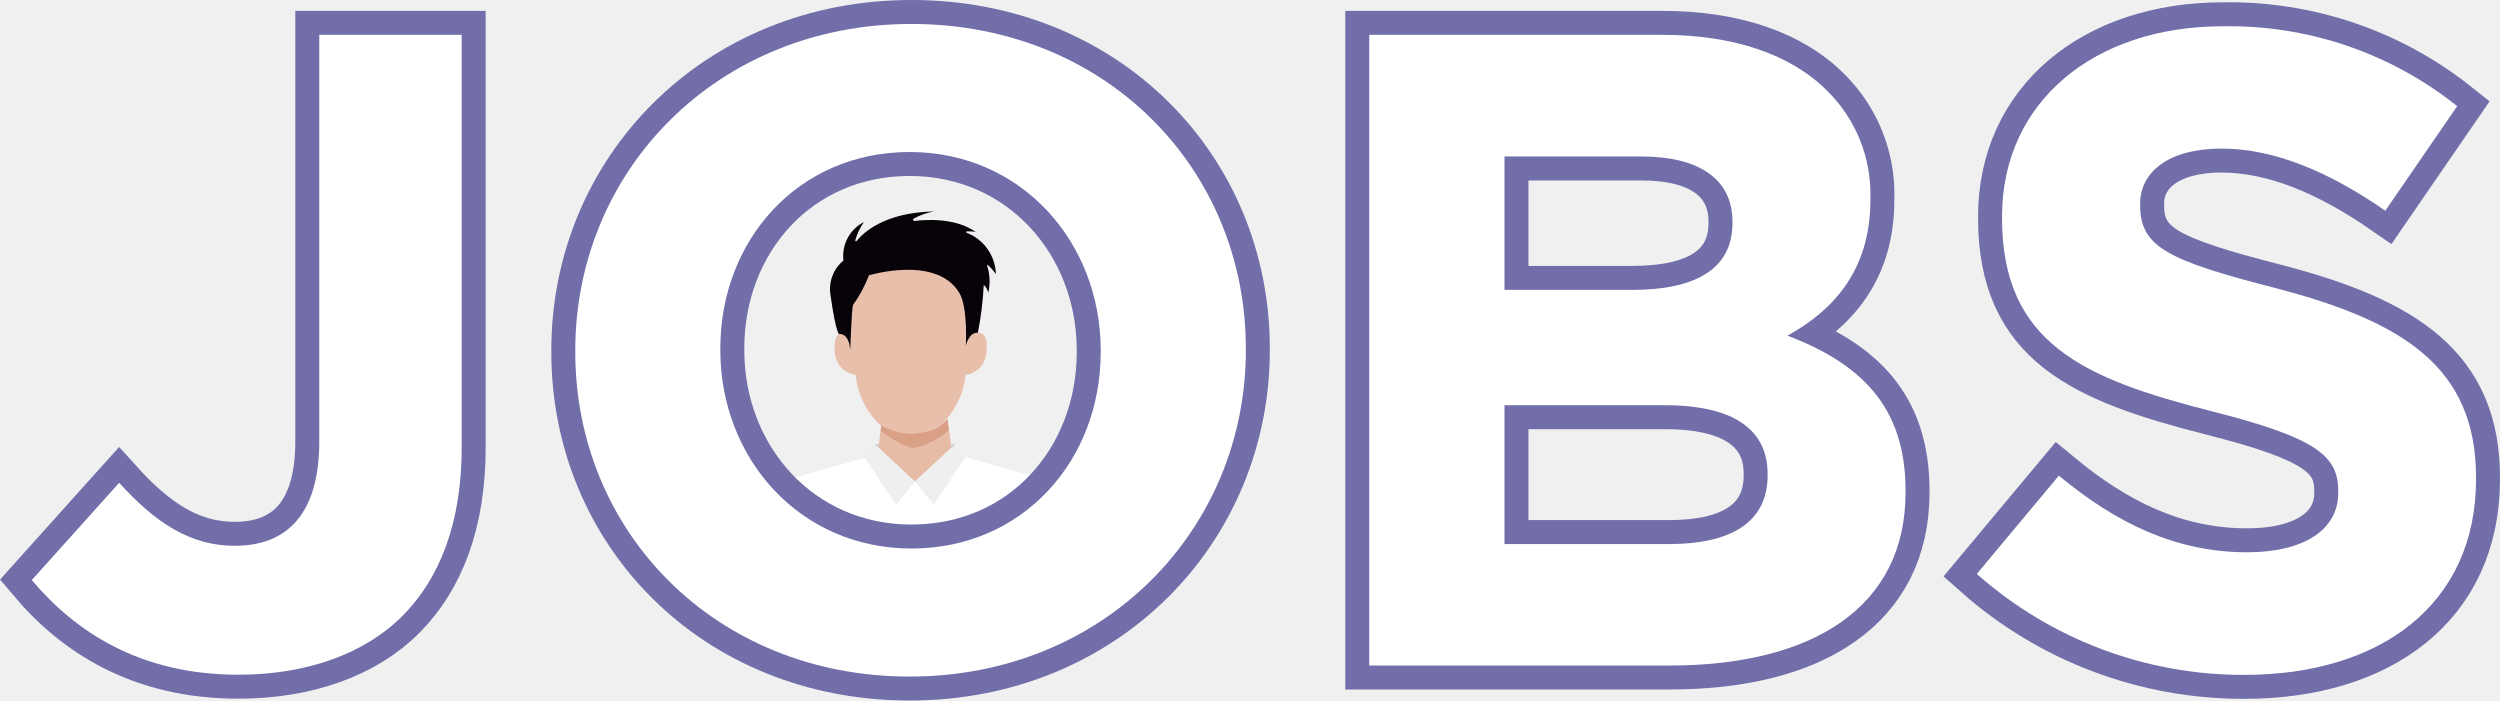
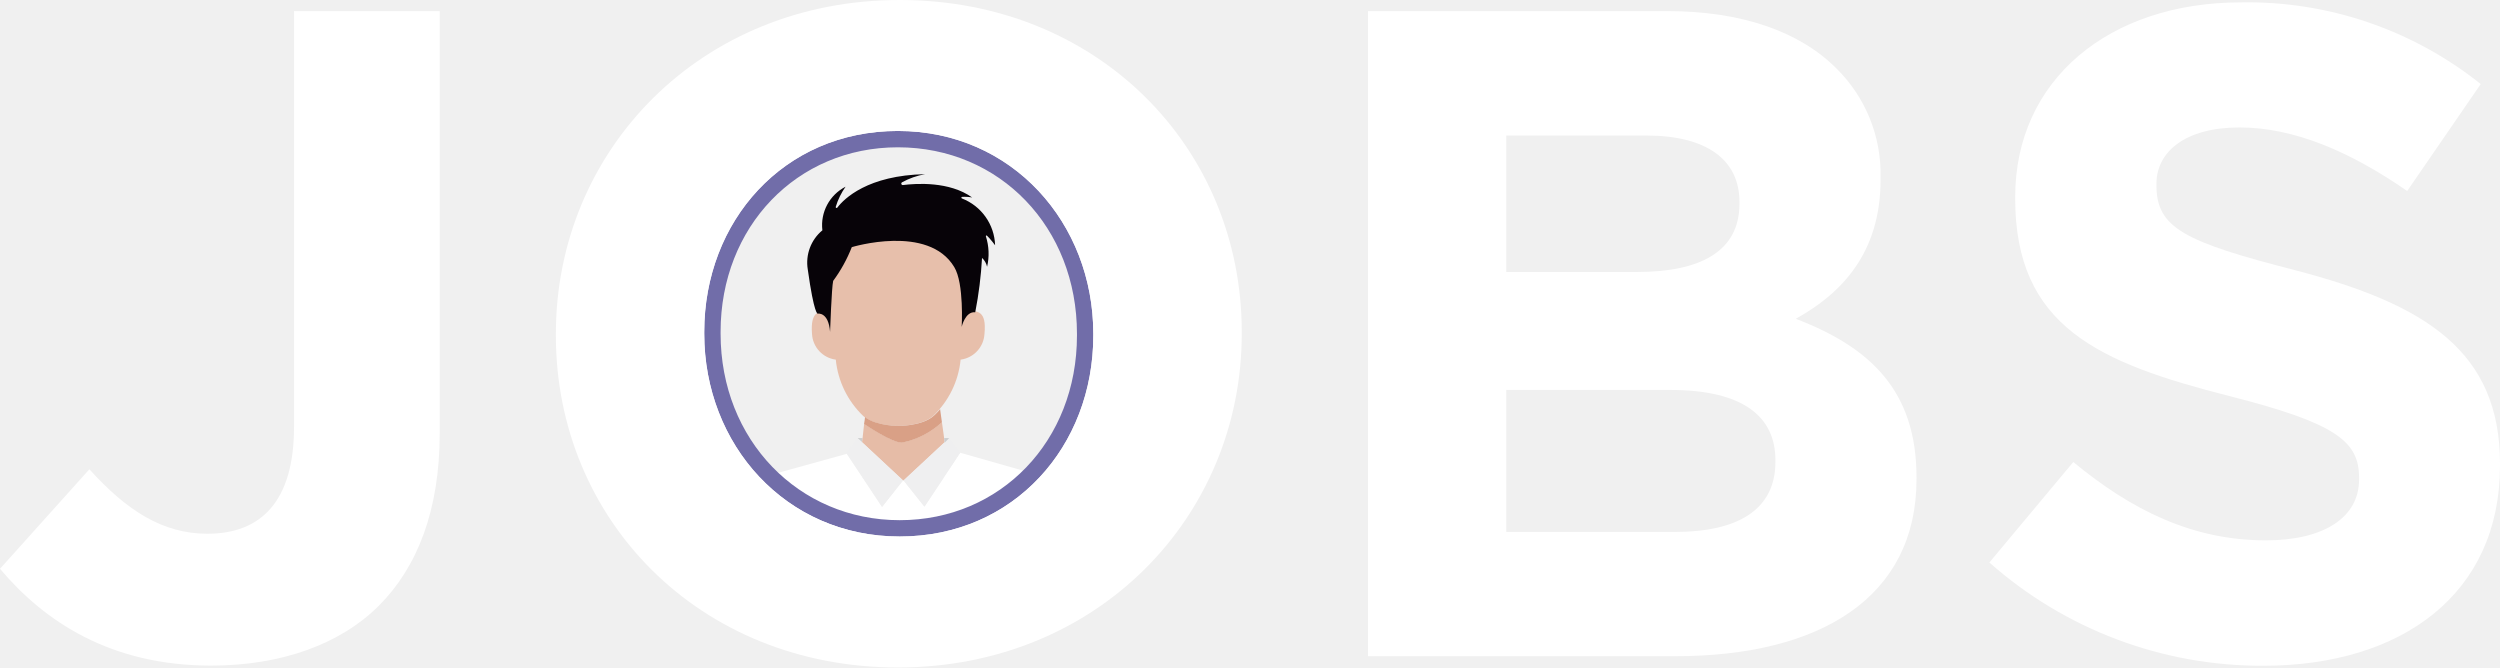
- <svg xmlns="http://www.w3.org/2000/svg" id="Camada_1" data-name="Camada 1" viewBox="0 0 312.98 87.69">
+ <svg xmlns="http://www.w3.org/2000/svg" id="Camada_1" data-name="Camada 1" viewBox="0 0 306 81.69">
  <defs>
-     <style>.cls-1{fill:#e7bfab;}.cls-2,.cls-8{fill:#070308;}.cls-3{fill:#cdcfd0;}.cls-4{fill:#fff;}.cls-5{fill:#e6bca7;}.cls-6{fill:#efeff0;}.cls-7{fill:#d9a086;}.cls-8{stroke:#716ea9;stroke-miterlimit:10;stroke-width:6px;}</style>
+     <style>.cls-1{fill:#e7bfab;}.cls-2{fill:#070308;}.cls-3{fill:#cdcfd0;}.cls-4{fill:#fff;}.cls-5{fill:#e6bca7;}.cls-6{fill:#efeff0;}.cls-7{fill:#d9a086;}.cls-8{fill:#716da9;}</style>
  </defs>
-   <path class="cls-1" d="M266.26,298.75s.52-10.16-7.72-10.12-7.71,10.12-7.71,10.12c-1-.05-2-.08-1.8,2.5a3,3,0,0,0,2.62,2.83,10,10,0,0,0,3,6.24c1.23,1.09,3.84,1.09,3.84,1.09s2.62,0,3.85-1.09a10,10,0,0,0,3.05-6.24,3,3,0,0,0,2.62-2.83C268.28,298.67,267.22,298.7,266.26,298.75Z" transform="translate(-144.52 -257.15)" />
-   <path class="cls-2" d="M269.2,291.46a5.73,5.73,0,0,0-3.66-5.17.09.09,0,0,1,0-.17,4.58,4.58,0,0,1,1.12.06c-2.52-1.78-6.19-1.55-7.64-1.37a.16.16,0,0,1-.1-.3,8.28,8.28,0,0,1,2.54-.89c-6.31.12-8.94,2.75-9.68,3.68a.1.1,0,0,1-.18-.09,7.86,7.86,0,0,1,1.07-2.26,4.78,4.78,0,0,0-2.56,4.82,4.62,4.62,0,0,0-1.62,4.32c.71,5,1.1,4.88,1.1,4.88s1.2-.22,1.37,2c0,0,.17-4.91.34-5.62a16,16,0,0,0,2-3.73s8.46-2.58,11.32,2.2c1.1,1.83.81,6.61.81,6.61s.4-1.74,1.51-1.62a42.3,42.3,0,0,0,.74-6,1.85,1.85,0,0,1,.56,1,6.28,6.28,0,0,0-.13-3.37.07.07,0,0,1,.12-.08C268.69,290.75,269.2,291.46,269.2,291.46Z" transform="translate(-144.52 -257.15)" />
-   <polygon class="cls-3" points="110.04 55.6 109.48 55.6 109.99 56.07 110.04 55.6" />
-   <path class="cls-4" d="M275.09,317.14l-9.73-2.78-3.95,6-2.29-2.9-.05,0-.06,0,0,0-2.3,2.9-3.89-5.88-9.79,2.7a29,29,0,0,0-4,5.88h40.09A29.17,29.17,0,0,0,275.09,317.14Z" transform="translate(-144.52 -257.15)" />
-   <path class="cls-5" d="M262.57,310.16l-.18.16Z" transform="translate(-144.52 -257.15)" />
-   <path class="cls-5" d="M254.84,310.43h0l0,.37.05-.36Z" transform="translate(-144.52 -257.15)" />
-   <path class="cls-5" d="M263.33,311l-.2-1.43a6.58,6.58,0,0,1-.56.6,6.67,6.67,0,0,0,.56-.6Z" transform="translate(-144.52 -257.15)" />
-   <path class="cls-5" d="M259,317.4l.06,0,.05,0h0l4.51-4.2-.06-.46-.24-1.77a9.12,9.12,0,0,1-4.41,2.26c-1.11,0-4-1.93-4.18-2.07l-.17,1.57-.06.47Z" transform="translate(-144.52 -257.15)" />
-   <polygon class="cls-6" points="114.5 60.26 114.49 60.24 109.99 56.07 109.48 55.6 108.25 57.2 108.31 57.29 112.2 63.16 114.5 60.26" />
-   <polygon class="cls-6" points="119.11 56.1 119.1 56.07 114.59 60.26 114.59 60.26 116.89 63.16 120.83 57.21 120.84 57.2 119.61 55.6 119.11 56.1" />
-   <polygon class="cls-3" points="119.11 56.1 119.61 55.6 119.61 55.6 119.04 55.6 119.04 55.6 119.1 56.07 119.11 56.1" />
-   <path class="cls-7" d="M258.92,313.25a9.12,9.12,0,0,0,4.41-2.26h0l-.2-1.43a6.67,6.67,0,0,1-.56.6h0l-.18.16c-1.23,1.09-3.85,1.09-3.85,1.09a7.35,7.35,0,0,1-3.7-1h0l-.05.36-.05.39h0C254.94,311.32,257.81,313.27,258.92,313.25Z" transform="translate(-144.52 -257.15)" />
-   <path class="cls-8" d="M148.5,329.77l10.94-12.18c4.52,5,8.92,7.89,14.45,7.89,6.54,0,10.6-3.94,10.6-13.08V261.51h17.83v51.68c0,9.36-2.71,16.36-7.45,21.1s-12,7.33-20.53,7.33C162,341.62,153.92,336.2,148.5,329.77Z" transform="translate(-144.52 -257.15)" />
-   <path class="cls-8" d="M216.54,301.23V301c0-22.45,17.71-40.85,42.08-40.85s41.87,18.17,41.87,40.62V301c0,22.45-17.72,40.85-42.09,40.85S216.54,323.68,216.54,301.23Zm65.78,0V301c0-13.54-9.93-24.82-23.92-24.82s-23.7,11.05-23.7,24.59V301c0,13.54,9.93,24.82,23.92,24.82S282.32,314.77,282.32,301.23Z" transform="translate(-144.52 -257.15)" />
-   <path class="cls-8" d="M315.94,261.51h36.67c9,0,16.14,2.48,20.65,7a18.15,18.15,0,0,1,5.42,13.43v.23c0,8.91-4.74,13.88-10.38,17,9.14,3.5,14.78,8.81,14.78,19.41v.23c0,14.44-11.74,21.66-29.56,21.66H315.94Zm32.95,31.93c7.67,0,12.52-2.48,12.52-8.35v-.22c0-5.2-4.06-8.13-11.39-8.13H332.87v16.7Zm4.63,31.82c7.67,0,12.29-2.71,12.29-8.58v-.22c0-5.3-3.94-8.58-12.86-8.58H332.87v17.38Z" transform="translate(-144.52 -257.15)" />
-   <path class="cls-8" d="M392,329l10.27-12.3c7.11,5.87,14.55,9.59,23.58,9.59,7.11,0,11.4-2.82,11.4-7.44v-.23c0-4.4-2.71-6.66-15.91-10-15.91-4.06-26.18-8.46-26.18-24.15v-.22c0-14.33,11.51-23.81,27.64-23.81a45.73,45.73,0,0,1,29.34,10l-9,13.09c-7-4.85-13.87-7.78-20.53-7.78s-10.16,3-10.16,6.88v.22c0,5.19,3.39,6.89,17,10.38,16,4.18,25.05,9.93,25.05,23.7v.22c0,15.69-12,24.49-29,24.49A50.28,50.28,0,0,1,392,329Z" transform="translate(-144.52 -257.15)" />
-   <path class="cls-4" d="M148.5,329.77l10.94-12.18c4.52,5,8.92,7.89,14.45,7.89,6.54,0,10.6-3.94,10.6-13.08V261.51h17.83v51.68c0,9.36-2.71,16.36-7.45,21.1s-12,7.33-20.53,7.33C162,341.62,153.92,336.2,148.5,329.77Z" transform="translate(-144.52 -257.15)" />
-   <path class="cls-4" d="M216.54,301.23V301c0-22.45,17.71-40.85,42.08-40.85s41.87,18.17,41.87,40.62V301c0,22.45-17.72,40.85-42.09,40.85S216.54,323.68,216.54,301.23Zm65.78,0V301c0-13.54-9.93-24.82-23.92-24.82s-23.7,11.05-23.7,24.59V301c0,13.54,9.93,24.82,23.92,24.82S282.32,314.77,282.32,301.23Z" transform="translate(-144.52 -257.15)" />
-   <path class="cls-4" d="M315.94,261.51h36.67c9,0,16.14,2.48,20.65,7a18.15,18.15,0,0,1,5.42,13.43v.23c0,8.91-4.74,13.88-10.38,17,9.14,3.5,14.78,8.81,14.78,19.41v.23c0,14.44-11.74,21.66-29.56,21.66H315.94Zm32.95,31.93c7.67,0,12.52-2.48,12.52-8.35v-.22c0-5.2-4.06-8.13-11.39-8.13H332.87v16.7Zm4.63,31.82c7.67,0,12.29-2.71,12.29-8.58v-.22c0-5.3-3.94-8.58-12.86-8.58H332.87v17.38Z" transform="translate(-144.52 -257.15)" />
-   <path class="cls-4" d="M392,329l10.27-12.3c7.11,5.87,14.55,9.59,23.58,9.59,7.11,0,11.4-2.82,11.4-7.44v-.23c0-4.4-2.71-6.66-15.91-10-15.91-4.06-26.18-8.46-26.18-24.15v-.22c0-14.33,11.51-23.81,27.64-23.81a45.73,45.73,0,0,1,29.34,10l-9,13.09c-7-4.85-13.87-7.78-20.53-7.78s-10.16,3-10.16,6.88v.22c0,5.19,3.39,6.89,17,10.38,16,4.18,25.05,9.93,25.05,23.7v.22c0,15.69-12,24.49-29,24.49A50.28,50.28,0,0,1,392,329Z" transform="translate(-144.52 -257.15)" />
+   <path class="cls-1" d="M267,298.25s.58-11.26-8.55-11.22-8.56,11.22-8.56,11.22c-1.05-.06-2.23-.09-2,2.78a3.35,3.35,0,0,0,2.91,3.14,11.07,11.07,0,0,0,3.37,6.91c1.37,1.21,4.27,1.21,4.27,1.21s2.89,0,4.26-1.21a11,11,0,0,0,3.38-6.91A3.36,3.36,0,0,0,269,301C269.28,298.16,268.1,298.19,267,298.25Z" transform="translate(-148.5 -260.15)" />
+   <path class="cls-2" d="M270.3,290.17a6.36,6.36,0,0,0-4.06-5.73.1.1,0,0,1,0-.19,5.27,5.27,0,0,1,1.25.07c-2.8-2-6.86-1.72-8.47-1.52a.18.18,0,0,1-.12-.33,9.09,9.09,0,0,1,2.83-1c-7,.13-9.92,3-10.73,4.08a.11.11,0,0,1-.2-.1A8.62,8.62,0,0,1,252,283a5.29,5.29,0,0,0-2.84,5.34,5.13,5.13,0,0,0-1.79,4.78c.78,5.6,1.22,5.42,1.22,5.42s1.32-.25,1.51,2.23c0,0,.19-5.45.38-6.24a18.09,18.09,0,0,0,2.28-4.13s9.37-2.86,12.54,2.44c1.22,2,.91,7.32.91,7.32s.43-1.92,1.66-1.79a48.49,48.49,0,0,0,.83-6.65,2.06,2.06,0,0,1,.62,1.08,7,7,0,0,0-.15-3.73.08.08,0,0,1,.13-.08C269.73,289.39,270.3,290.17,270.3,290.17Z" transform="translate(-148.5 -260.15)" />
+   <polygon class="cls-3" points="105.58 53.62 104.96 53.62 105.52 54.14 105.58 53.62" />
+   <path class="cls-4" d="M276.83,318.64,266,315.56l-4.37,6.6L259.12,319l-.05,0-.07,0,0,0-2.54,3.21-4.32-6.51-10.85,3a31.67,31.67,0,0,0-4.46,6.52h44.44A31.67,31.67,0,0,0,276.83,318.64Z" transform="translate(-148.5 -260.15)" />
+   <path class="cls-5" d="M263,310.9c-.07.06-.13.13-.2.18S262.88,311,263,310.9Z" transform="translate(-148.5 -260.15)" />
+   <path class="cls-5" d="M254.38,311.21h0l0,.4.05-.4Z" transform="translate(-148.5 -260.15)" />
+   <path class="cls-5" d="M263.79,311.82l-.22-1.6a5.84,5.84,0,0,1-.62.67,8.08,8.08,0,0,0,.62-.66Z" transform="translate(-148.5 -260.15)" />
+   <path class="cls-5" d="M259,318.93l.07,0,.05,0h0l5-4.65-.06-.52-.27-1.95a10.07,10.07,0,0,1-4.89,2.5c-1.23,0-4.41-2.14-4.63-2.29l-.19,1.74-.06.52Z" transform="translate(-148.5 -260.15)" />
+   <polygon class="cls-6" points="110.52 58.79 110.5 58.77 105.52 54.14 104.96 53.62 103.59 55.39 103.66 55.49 107.97 62.01 110.52 58.79" />
+   <polygon class="cls-6" points="115.63 54.18 115.62 54.14 110.62 58.79 110.62 58.79 113.17 62.01 117.54 55.41 117.55 55.39 116.18 53.62 115.63 54.18" />
+   <polygon class="cls-3" points="115.63 54.18 116.18 53.62 116.18 53.62 115.56 53.62 115.56 53.63 115.62 54.14 115.63 54.18" />
+   <path class="cls-7" d="M258.9,314.33a10.07,10.07,0,0,0,4.89-2.5h0l-.22-1.59a8.08,8.08,0,0,1-.62.66h0c-.07.06-.13.13-.2.18-1.37,1.21-4.26,1.21-4.26,1.21s-2.7,0-4.11-1.08h0l-.05.4-.07.43h0C254.49,312.19,257.67,314.35,258.9,314.33Z" transform="translate(-148.5 -260.15)" />
+   <path class="cls-8" d="M258.4,278.18c12.5,0,21.92,9.81,21.92,22.82v.23c0,12.88-9.33,22.59-21.7,22.59S236.7,314,236.7,301v-.23c0-12.88,9.33-22.59,21.7-22.59m0-2c-14,0-23.7,11.05-23.7,24.59V301c0,13.54,9.93,24.82,23.92,24.82s23.7-11.05,23.7-24.59V301c0-13.54-9.93-24.82-23.92-24.82Z" transform="translate(-148.5 -260.15)" />
+   <path class="cls-4" d="M148.5,329.77l10.94-12.18c4.52,5,8.92,7.89,14.45,7.89,6.54,0,10.6-3.94,10.6-13.08V261.51h17.83v51.68c0,9.36-2.71,16.36-7.45,21.1s-12,7.33-20.53,7.33C162,341.62,153.92,336.2,148.5,329.77Z" transform="translate(-148.5 -260.15)" />
+   <path class="cls-4" d="M216.54,301.23V301c0-22.45,17.71-40.85,42.08-40.85s41.87,18.17,41.87,40.62V301c0,22.45-17.72,40.85-42.09,40.85S216.54,323.68,216.54,301.23Zm65.78,0V301c0-13.54-9.93-24.82-23.92-24.82s-23.7,11.05-23.7,24.59V301c0,13.54,9.93,24.82,23.92,24.82S282.32,314.77,282.32,301.23Z" transform="translate(-148.5 -260.15)" />
+   <path class="cls-4" d="M315.94,261.51h36.67c9,0,16.14,2.48,20.65,7a18.15,18.15,0,0,1,5.42,13.43v.23c0,8.91-4.74,13.88-10.38,17,9.14,3.5,14.78,8.81,14.78,19.41v.23c0,14.44-11.74,21.66-29.56,21.66H315.94Zm32.95,31.93c7.67,0,12.52-2.48,12.52-8.35v-.22c0-5.2-4.06-8.13-11.39-8.13H332.87v16.7Zm4.63,31.82c7.67,0,12.29-2.71,12.29-8.58v-.22c0-5.3-3.94-8.58-12.86-8.58H332.87v17.38Z" transform="translate(-148.5 -260.15)" />
+   <path class="cls-4" d="M392,329l10.27-12.3c7.11,5.87,14.55,9.59,23.58,9.59,7.11,0,11.4-2.82,11.4-7.44v-.23c0-4.4-2.71-6.66-15.91-10-15.91-4.06-26.18-8.46-26.18-24.15v-.22c0-14.33,11.51-23.81,27.64-23.81a45.73,45.73,0,0,1,29.34,10l-9,13.09c-7-4.85-13.87-7.78-20.53-7.78s-10.16,3-10.16,6.88v.22c0,5.19,3.39,6.89,17,10.38,16,4.18,25.05,9.93,25.05,23.7v.22c0,15.69-12,24.49-29,24.49A50.28,50.28,0,0,1,392,329Z" transform="translate(-148.5 -260.15)" />
</svg>
